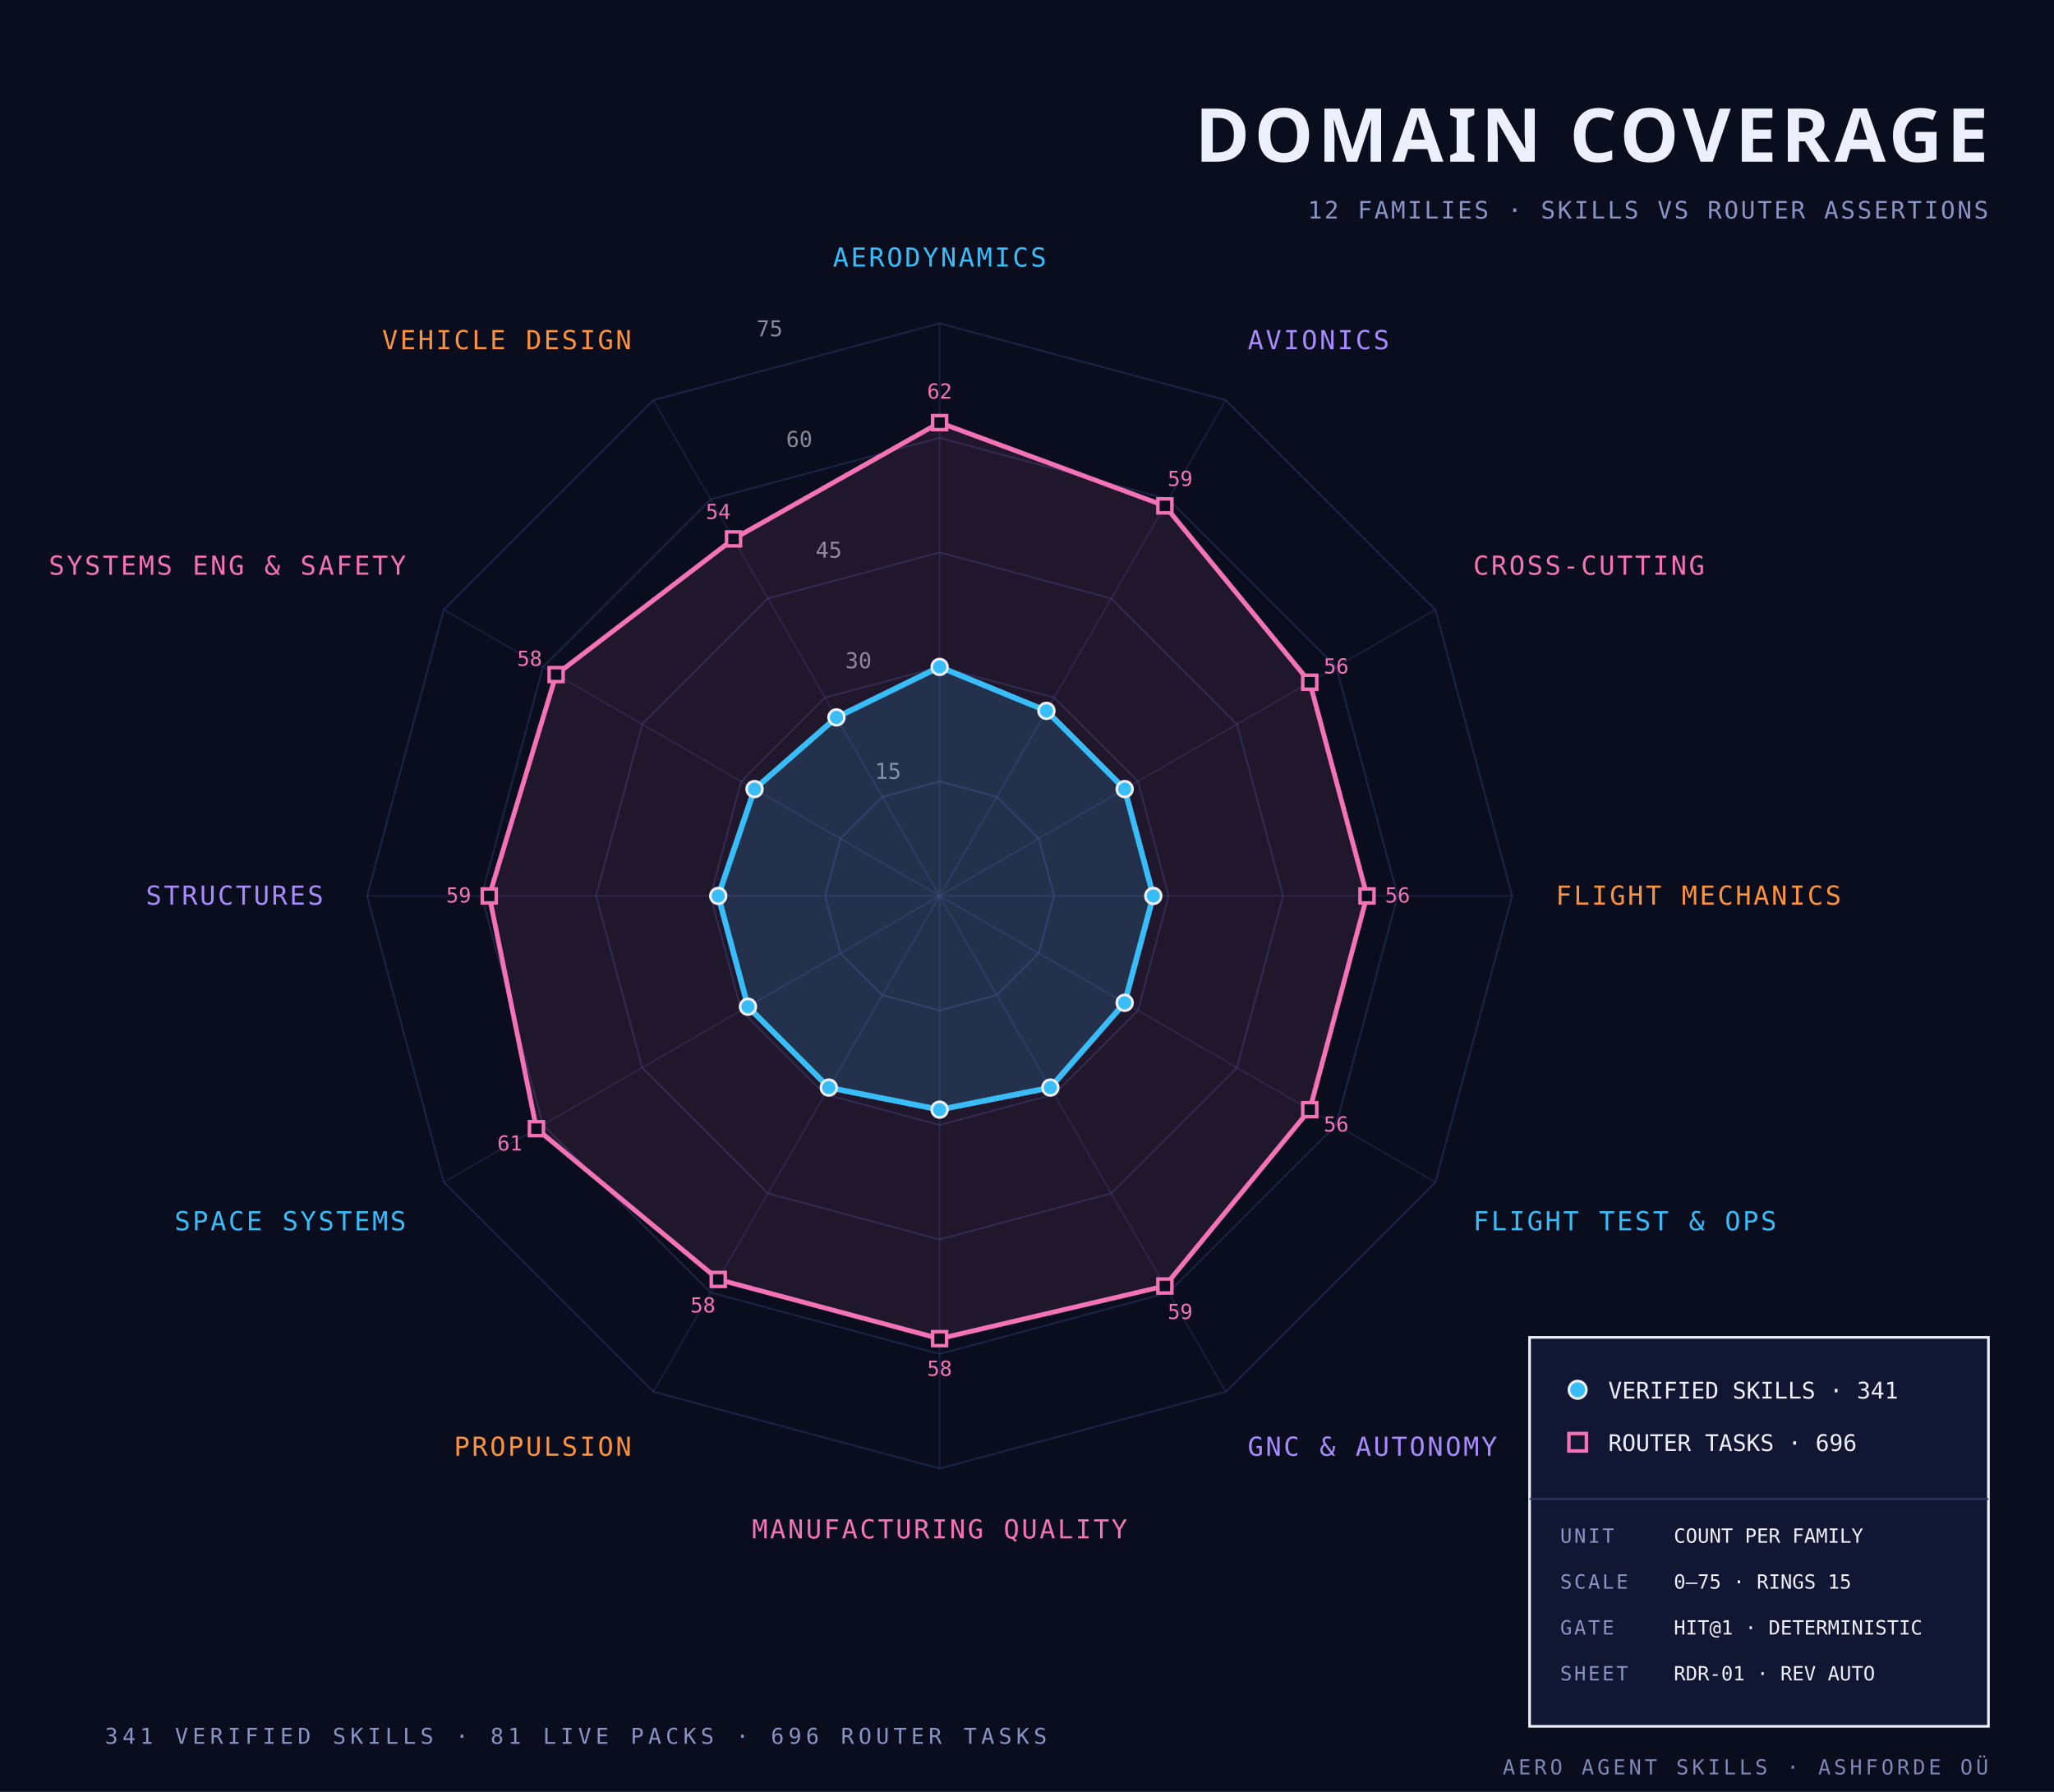
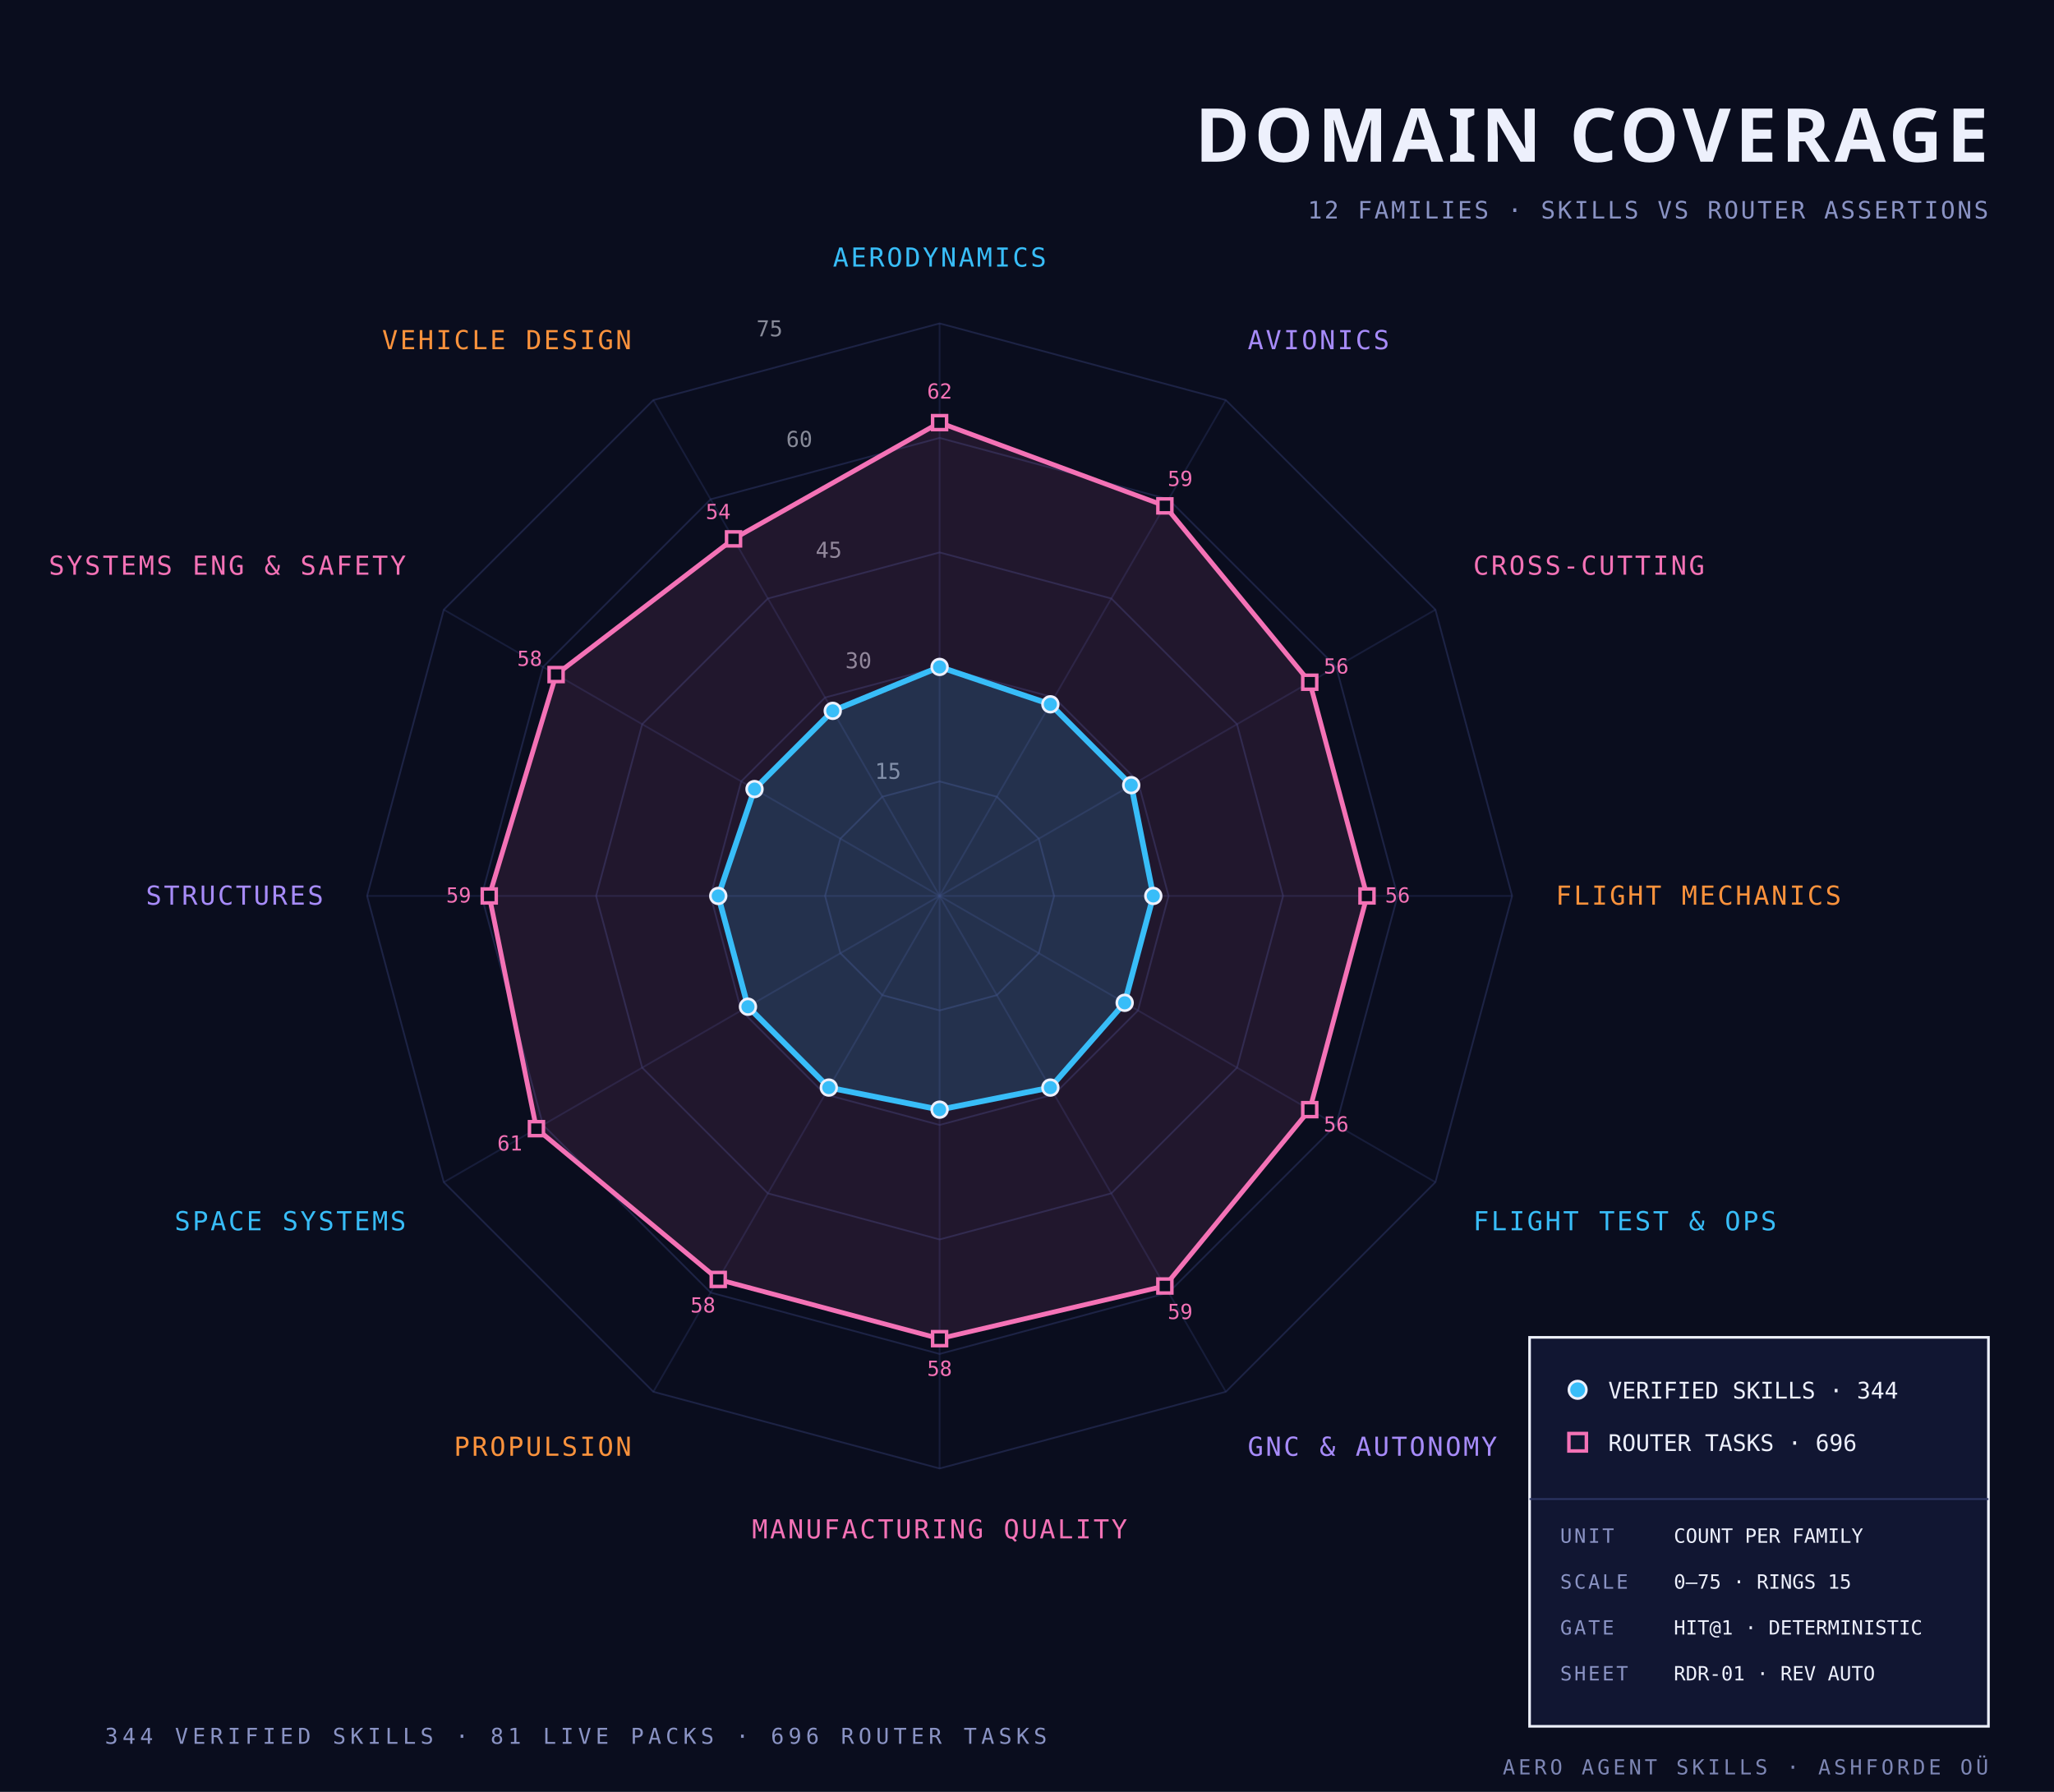
<svg xmlns="http://www.w3.org/2000/svg" width="940" height="820" viewBox="0 0 940 820">
  <style>
    .mono { font-family: "JetBrains Mono", "IBM Plex Mono", "Menlo", monospace; }
    .cond { font-family: "Barlow Condensed", "DIN Condensed", "Arial Narrow", sans-serif; font-weight: 700; text-transform: uppercase; }
    .serif { font-family: "Instrument Serif", Georgia, serif; font-style: italic; }
  </style>
  <rect width="940" height="820" fill="#0a0d1e" />
  <polygon points="430.0,357.6 456.2,364.6 475.4,383.8 482.4,410.0 475.4,436.2 456.2,455.4 430.0,462.4 403.8,455.4 384.6,436.2 377.6,410.0 384.6,383.8 403.8,364.6" fill="none" stroke="#2c3564" stroke-width="0.8" stroke-opacity="0.55" />
  <polygon points="430.0,305.2 482.4,319.2 520.8,357.6 534.8,410.0 520.8,462.4 482.4,500.8 430.0,514.8 377.6,500.8 339.2,462.4 325.2,410.0 339.2,357.6 377.6,319.2" fill="none" stroke="#2c3564" stroke-width="0.8" stroke-opacity="0.55" />
  <polygon points="430.0,252.8 508.6,273.9 566.1,331.4 587.2,410.0 566.1,488.6 508.6,546.1 430.0,567.2 351.4,546.1 293.9,488.6 272.8,410.0 293.9,331.4 351.4,273.9" fill="none" stroke="#2c3564" stroke-width="0.8" stroke-opacity="0.55" />
  <polygon points="430.0,200.4 534.8,228.5 611.5,305.2 639.6,410.0 611.5,514.8 534.8,591.5 430.0,619.6 325.2,591.5 248.5,514.8 220.4,410.0 248.5,305.2 325.2,228.5" fill="none" stroke="#2c3564" stroke-width="0.8" stroke-opacity="0.55" />
  <polygon points="430.0,148.0 561.0,183.1 656.9,279.0 692.0,410.0 656.9,541.0 561.0,636.9 430.0,672.0 299.0,636.9 203.1,541.0 168.0,410.0 203.1,279.0 299.0,183.1" fill="none" stroke="#2c3564" stroke-width="0.8" stroke-opacity="0.55" />
  <line x1="430" y1="410" x2="430.0" y2="148.0" stroke="#2c3564" stroke-width="0.8" stroke-opacity="0.4" />
  <line x1="430" y1="410" x2="561.0" y2="183.1" stroke="#2c3564" stroke-width="0.8" stroke-opacity="0.4" />
  <line x1="430" y1="410" x2="656.9" y2="279.0" stroke="#2c3564" stroke-width="0.8" stroke-opacity="0.4" />
  <line x1="430" y1="410" x2="692.0" y2="410.0" stroke="#2c3564" stroke-width="0.8" stroke-opacity="0.4" />
  <line x1="430" y1="410" x2="656.9" y2="541.0" stroke="#2c3564" stroke-width="0.8" stroke-opacity="0.4" />
  <line x1="430" y1="410" x2="561.0" y2="636.9" stroke="#2c3564" stroke-width="0.8" stroke-opacity="0.4" />
  <line x1="430" y1="410" x2="430.0" y2="672.0" stroke="#2c3564" stroke-width="0.8" stroke-opacity="0.4" />
  <line x1="430" y1="410" x2="299.0" y2="636.9" stroke="#2c3564" stroke-width="0.8" stroke-opacity="0.4" />
  <line x1="430" y1="410" x2="203.1" y2="541.0" stroke="#2c3564" stroke-width="0.8" stroke-opacity="0.4" />
  <line x1="430" y1="410" x2="168.0" y2="410.0" stroke="#2c3564" stroke-width="0.8" stroke-opacity="0.4" />
  <line x1="430" y1="410" x2="203.1" y2="279.0" stroke="#2c3564" stroke-width="0.8" stroke-opacity="0.4" />
  <line x1="430" y1="410" x2="299.0" y2="183.1" stroke="#2c3564" stroke-width="0.8" stroke-opacity="0.4" />
  <text class="mono" x="412.4" y="356.4" text-anchor="end" font-size="10" fill="#edf0fc" opacity="0.55">15</text>
  <text class="mono" x="398.9" y="305.8" text-anchor="end" font-size="10" fill="#edf0fc" opacity="0.55">30</text>
  <text class="mono" x="385.3" y="255.2" text-anchor="end" font-size="10" fill="#edf0fc" opacity="0.55">45</text>
  <text class="mono" x="371.8" y="204.5" text-anchor="end" font-size="10" fill="#edf0fc" opacity="0.55">60</text>
  <text class="mono" x="358.2" y="153.9" text-anchor="end" font-size="10" fill="#edf0fc" opacity="0.55">75</text>
  <text class="mono" x="430.0" y="122.0" text-anchor="middle" font-size="12" fill="#38bdf8" letter-spacing="1">AERODYNAMICS</text>
  <text class="mono" x="571.0" y="159.8" text-anchor="start" font-size="12" fill="#a78bfa" letter-spacing="1">AVIONICS</text>
  <text class="mono" x="674.2" y="263.0" text-anchor="start" font-size="12" fill="#f472b6" letter-spacing="1">CROSS-CUTTING</text>
  <text class="mono" x="712.0" y="414.0" text-anchor="start" font-size="12" fill="#fb923c" letter-spacing="1">FLIGHT MECHANICS</text>
  <text class="mono" x="674.2" y="563.0" text-anchor="start" font-size="12" fill="#38bdf8" letter-spacing="1">FLIGHT TEST &amp; OPS</text>
  <text class="mono" x="571.0" y="666.2" text-anchor="start" font-size="12" fill="#a78bfa" letter-spacing="1">GNC &amp; AUTONOMY</text>
  <text class="mono" x="430.0" y="704.0" text-anchor="middle" font-size="12" fill="#f472b6" letter-spacing="1">MANUFACTURING QUALITY</text>
  <text class="mono" x="289.0" y="666.2" text-anchor="end" font-size="12" fill="#fb923c" letter-spacing="1">PROPULSION</text>
  <text class="mono" x="185.8" y="563.0" text-anchor="end" font-size="12" fill="#38bdf8" letter-spacing="1">SPACE SYSTEMS</text>
  <text class="mono" x="148.0" y="414.0" text-anchor="end" font-size="12" fill="#a78bfa" letter-spacing="1">STRUCTURES</text>
  <text class="mono" x="185.8" y="263.0" text-anchor="end" font-size="12" fill="#f472b6" letter-spacing="1">SYSTEMS ENG &amp; SAFETY</text>
  <text class="mono" x="289.0" y="159.8" text-anchor="end" font-size="12" fill="#fb923c" letter-spacing="1">VEHICLE DESIGN</text>
  <polygon points="430.0,193.4 533.1,231.5 599.4,312.2 625.6,410.0 599.4,507.8 533.1,588.5 430.0,612.6 328.7,585.5 245.5,516.5 223.9,410.0 254.5,308.7 335.7,246.6" fill="#f472b6" fill-opacity="0.10" stroke="#f472b6" stroke-width="2.2" />
  <rect x="426.8" y="190.2" width="6.4" height="6.4" fill="#0a0d1e" stroke="#f472b6" stroke-width="1.6" />
  <rect x="529.9" y="228.3" width="6.4" height="6.4" fill="#0a0d1e" stroke="#f472b6" stroke-width="1.6" />
  <rect x="596.2" y="309.0" width="6.4" height="6.4" fill="#0a0d1e" stroke="#f472b6" stroke-width="1.6" />
  <rect x="622.4" y="406.8" width="6.4" height="6.4" fill="#0a0d1e" stroke="#f472b6" stroke-width="1.6" />
  <rect x="596.2" y="504.6" width="6.4" height="6.4" fill="#0a0d1e" stroke="#f472b6" stroke-width="1.6" />
  <rect x="529.9" y="585.3" width="6.4" height="6.4" fill="#0a0d1e" stroke="#f472b6" stroke-width="1.6" />
  <rect x="426.8" y="609.4" width="6.4" height="6.4" fill="#0a0d1e" stroke="#f472b6" stroke-width="1.6" />
  <rect x="325.5" y="582.3" width="6.4" height="6.4" fill="#0a0d1e" stroke="#f472b6" stroke-width="1.6" />
  <rect x="242.3" y="513.3" width="6.4" height="6.4" fill="#0a0d1e" stroke="#f472b6" stroke-width="1.6" />
  <rect x="220.7" y="406.8" width="6.4" height="6.4" fill="#0a0d1e" stroke="#f472b6" stroke-width="1.6" />
  <rect x="251.3" y="305.5" width="6.4" height="6.4" fill="#0a0d1e" stroke="#f472b6" stroke-width="1.6" />
  <rect x="332.5" y="243.4" width="6.4" height="6.4" fill="#0a0d1e" stroke="#f472b6" stroke-width="1.6" />
-   <polygon points="430.0,305.2 478.9,325.3 514.7,361.1 527.8,410.0 514.7,458.9 480.7,497.7 430.0,507.8 379.3,497.7 342.3,460.7 328.7,410.0 345.3,361.1 382.8,328.3" fill="#38bdf8" fill-opacity="0.16" stroke="#38bdf8" stroke-width="2.6" />
+   <polygon points="430.0,305.2 480.7,322.3 517.7,359.3 527.8,410.0 514.7,458.9 480.7,497.7 430.0,507.8 379.3,497.7 342.3,460.7 328.7,410.0 345.3,361.1 381.1,325.3" fill="#38bdf8" fill-opacity="0.16" stroke="#38bdf8" stroke-width="2.6" />
  <circle cx="430.0" cy="305.2" r="3.6" fill="#38bdf8" stroke="#edf0fc" stroke-width="1.2" />
-   <circle cx="478.9" cy="325.3" r="3.6" fill="#38bdf8" stroke="#edf0fc" stroke-width="1.2" />
-   <circle cx="514.7" cy="361.1" r="3.6" fill="#38bdf8" stroke="#edf0fc" stroke-width="1.2" />
+   <circle cx="480.7" cy="322.3" r="3.6" fill="#38bdf8" stroke="#edf0fc" stroke-width="1.2" />
+   <circle cx="517.7" cy="359.3" r="3.6" fill="#38bdf8" stroke="#edf0fc" stroke-width="1.2" />
  <circle cx="527.8" cy="410.0" r="3.6" fill="#38bdf8" stroke="#edf0fc" stroke-width="1.2" />
  <circle cx="514.7" cy="458.9" r="3.6" fill="#38bdf8" stroke="#edf0fc" stroke-width="1.2" />
  <circle cx="480.7" cy="497.7" r="3.6" fill="#38bdf8" stroke="#edf0fc" stroke-width="1.2" />
  <circle cx="430.0" cy="507.8" r="3.6" fill="#38bdf8" stroke="#edf0fc" stroke-width="1.2" />
  <circle cx="379.3" cy="497.7" r="3.6" fill="#38bdf8" stroke="#edf0fc" stroke-width="1.2" />
  <circle cx="342.3" cy="460.7" r="3.6" fill="#38bdf8" stroke="#edf0fc" stroke-width="1.2" />
  <circle cx="328.7" cy="410.0" r="3.6" fill="#38bdf8" stroke="#edf0fc" stroke-width="1.2" />
  <circle cx="345.3" cy="361.1" r="3.6" fill="#38bdf8" stroke="#edf0fc" stroke-width="1.2" />
-   <circle cx="382.8" cy="328.3" r="3.6" fill="#38bdf8" stroke="#edf0fc" stroke-width="1.2" />
+   <circle cx="381.1" cy="325.3" r="3.6" fill="#38bdf8" stroke="#edf0fc" stroke-width="1.2" />
  <text class="mono" x="430.0" y="182.4" text-anchor="middle" font-size="9.5" fill="#f472b6">62</text>
  <text class="mono" x="540.1" y="222.4" text-anchor="middle" font-size="9.5" fill="#f472b6">59</text>
  <text class="mono" x="611.5" y="308.2" text-anchor="middle" font-size="9.5" fill="#f472b6">56</text>
  <text class="mono" x="639.6" y="413.0" text-anchor="middle" font-size="9.5" fill="#f472b6">56</text>
  <text class="mono" x="611.5" y="517.8" text-anchor="middle" font-size="9.5" fill="#f472b6">56</text>
  <text class="mono" x="540.1" y="603.6" text-anchor="middle" font-size="9.5" fill="#f472b6">59</text>
  <text class="mono" x="430.0" y="629.6" text-anchor="middle" font-size="9.5" fill="#f472b6">58</text>
  <text class="mono" x="321.7" y="600.6" text-anchor="middle" font-size="9.5" fill="#f472b6">58</text>
  <text class="mono" x="233.3" y="526.5" text-anchor="middle" font-size="9.5" fill="#f472b6">61</text>
  <text class="mono" x="209.9" y="413.0" text-anchor="middle" font-size="9.5" fill="#f472b6">59</text>
  <text class="mono" x="242.4" y="304.7" text-anchor="middle" font-size="9.5" fill="#f472b6">58</text>
  <text class="mono" x="328.7" y="237.5" text-anchor="middle" font-size="9.5" fill="#f472b6">54</text>
  <text class="cond" x="910.0" y="74.0" text-anchor="end" font-size="34" fill="#edf0fc" letter-spacing="2">DOMAIN COVERAGE</text>
  <text class="mono" x="910.0" y="100.0" text-anchor="end" font-size="11" fill="#8a93c4" letter-spacing="1">12 FAMILIES · SKILLS VS ROUTER ASSERTIONS</text>
  <rect x="700" y="612" width="210" height="178" fill="#111632" stroke="#edf0fc" stroke-width="1.2" />
  <line x1="700" y1="686" x2="910" y2="686" stroke="#2c3564" stroke-width="0.8" />
  <circle cx="722" cy="636" r="4" fill="#38bdf8" stroke="#edf0fc" stroke-width="1.2" />
-   <text class="mono" x="736.0" y="640.0" text-anchor="start" font-size="10.5" fill="#edf0fc">VERIFIED SKILLS · 341</text>
+   <text class="mono" x="736.0" y="640.0" text-anchor="start" font-size="10.5" fill="#edf0fc">VERIFIED SKILLS · 344</text>
  <rect x="718" y="656" width="8" height="8" fill="none" stroke="#f472b6" stroke-width="1.6" />
  <text class="mono" x="736.0" y="664.0" text-anchor="start" font-size="10.5" fill="#edf0fc">ROUTER TASKS · 696</text>
  <text class="mono" x="714.0" y="706.0" text-anchor="start" font-size="9" fill="#8a93c4" letter-spacing="1">UNIT</text>
  <text class="mono" x="766.0" y="706.0" text-anchor="start" font-size="9" fill="#edf0fc">COUNT PER FAMILY</text>
  <text class="mono" x="714.0" y="727.0" text-anchor="start" font-size="9" fill="#8a93c4" letter-spacing="1">SCALE</text>
  <text class="mono" x="766.0" y="727.0" text-anchor="start" font-size="9" fill="#edf0fc">0–75 · RINGS 15</text>
  <text class="mono" x="714.0" y="748.0" text-anchor="start" font-size="9" fill="#8a93c4" letter-spacing="1">GATE</text>
  <text class="mono" x="766.0" y="748.0" text-anchor="start" font-size="9" fill="#edf0fc">HIT@1 · DETERMINISTIC</text>
  <text class="mono" x="714.0" y="769.0" text-anchor="start" font-size="9" fill="#8a93c4" letter-spacing="1">SHEET</text>
  <text class="mono" x="766.0" y="769.0" text-anchor="start" font-size="9" fill="#edf0fc">RDR-01 · REV AUTO</text>
-   <text class="mono" x="48.0" y="798.0" text-anchor="start" font-size="10" fill="#8a93c4" letter-spacing="2">341 VERIFIED SKILLS · 81 LIVE PACKS · 696 ROUTER TASKS</text>
+   <text class="mono" x="48.0" y="798.0" text-anchor="start" font-size="10" fill="#8a93c4" letter-spacing="2">344 VERIFIED SKILLS · 81 LIVE PACKS · 696 ROUTER TASKS</text>
  <text class="mono" x="910.0" y="812.0" text-anchor="end" font-size="9.5" fill="#8a93c4" letter-spacing="1.5" opacity="0.9">AERO AGENT SKILLS · ASHFORDE OÜ</text>
</svg>
